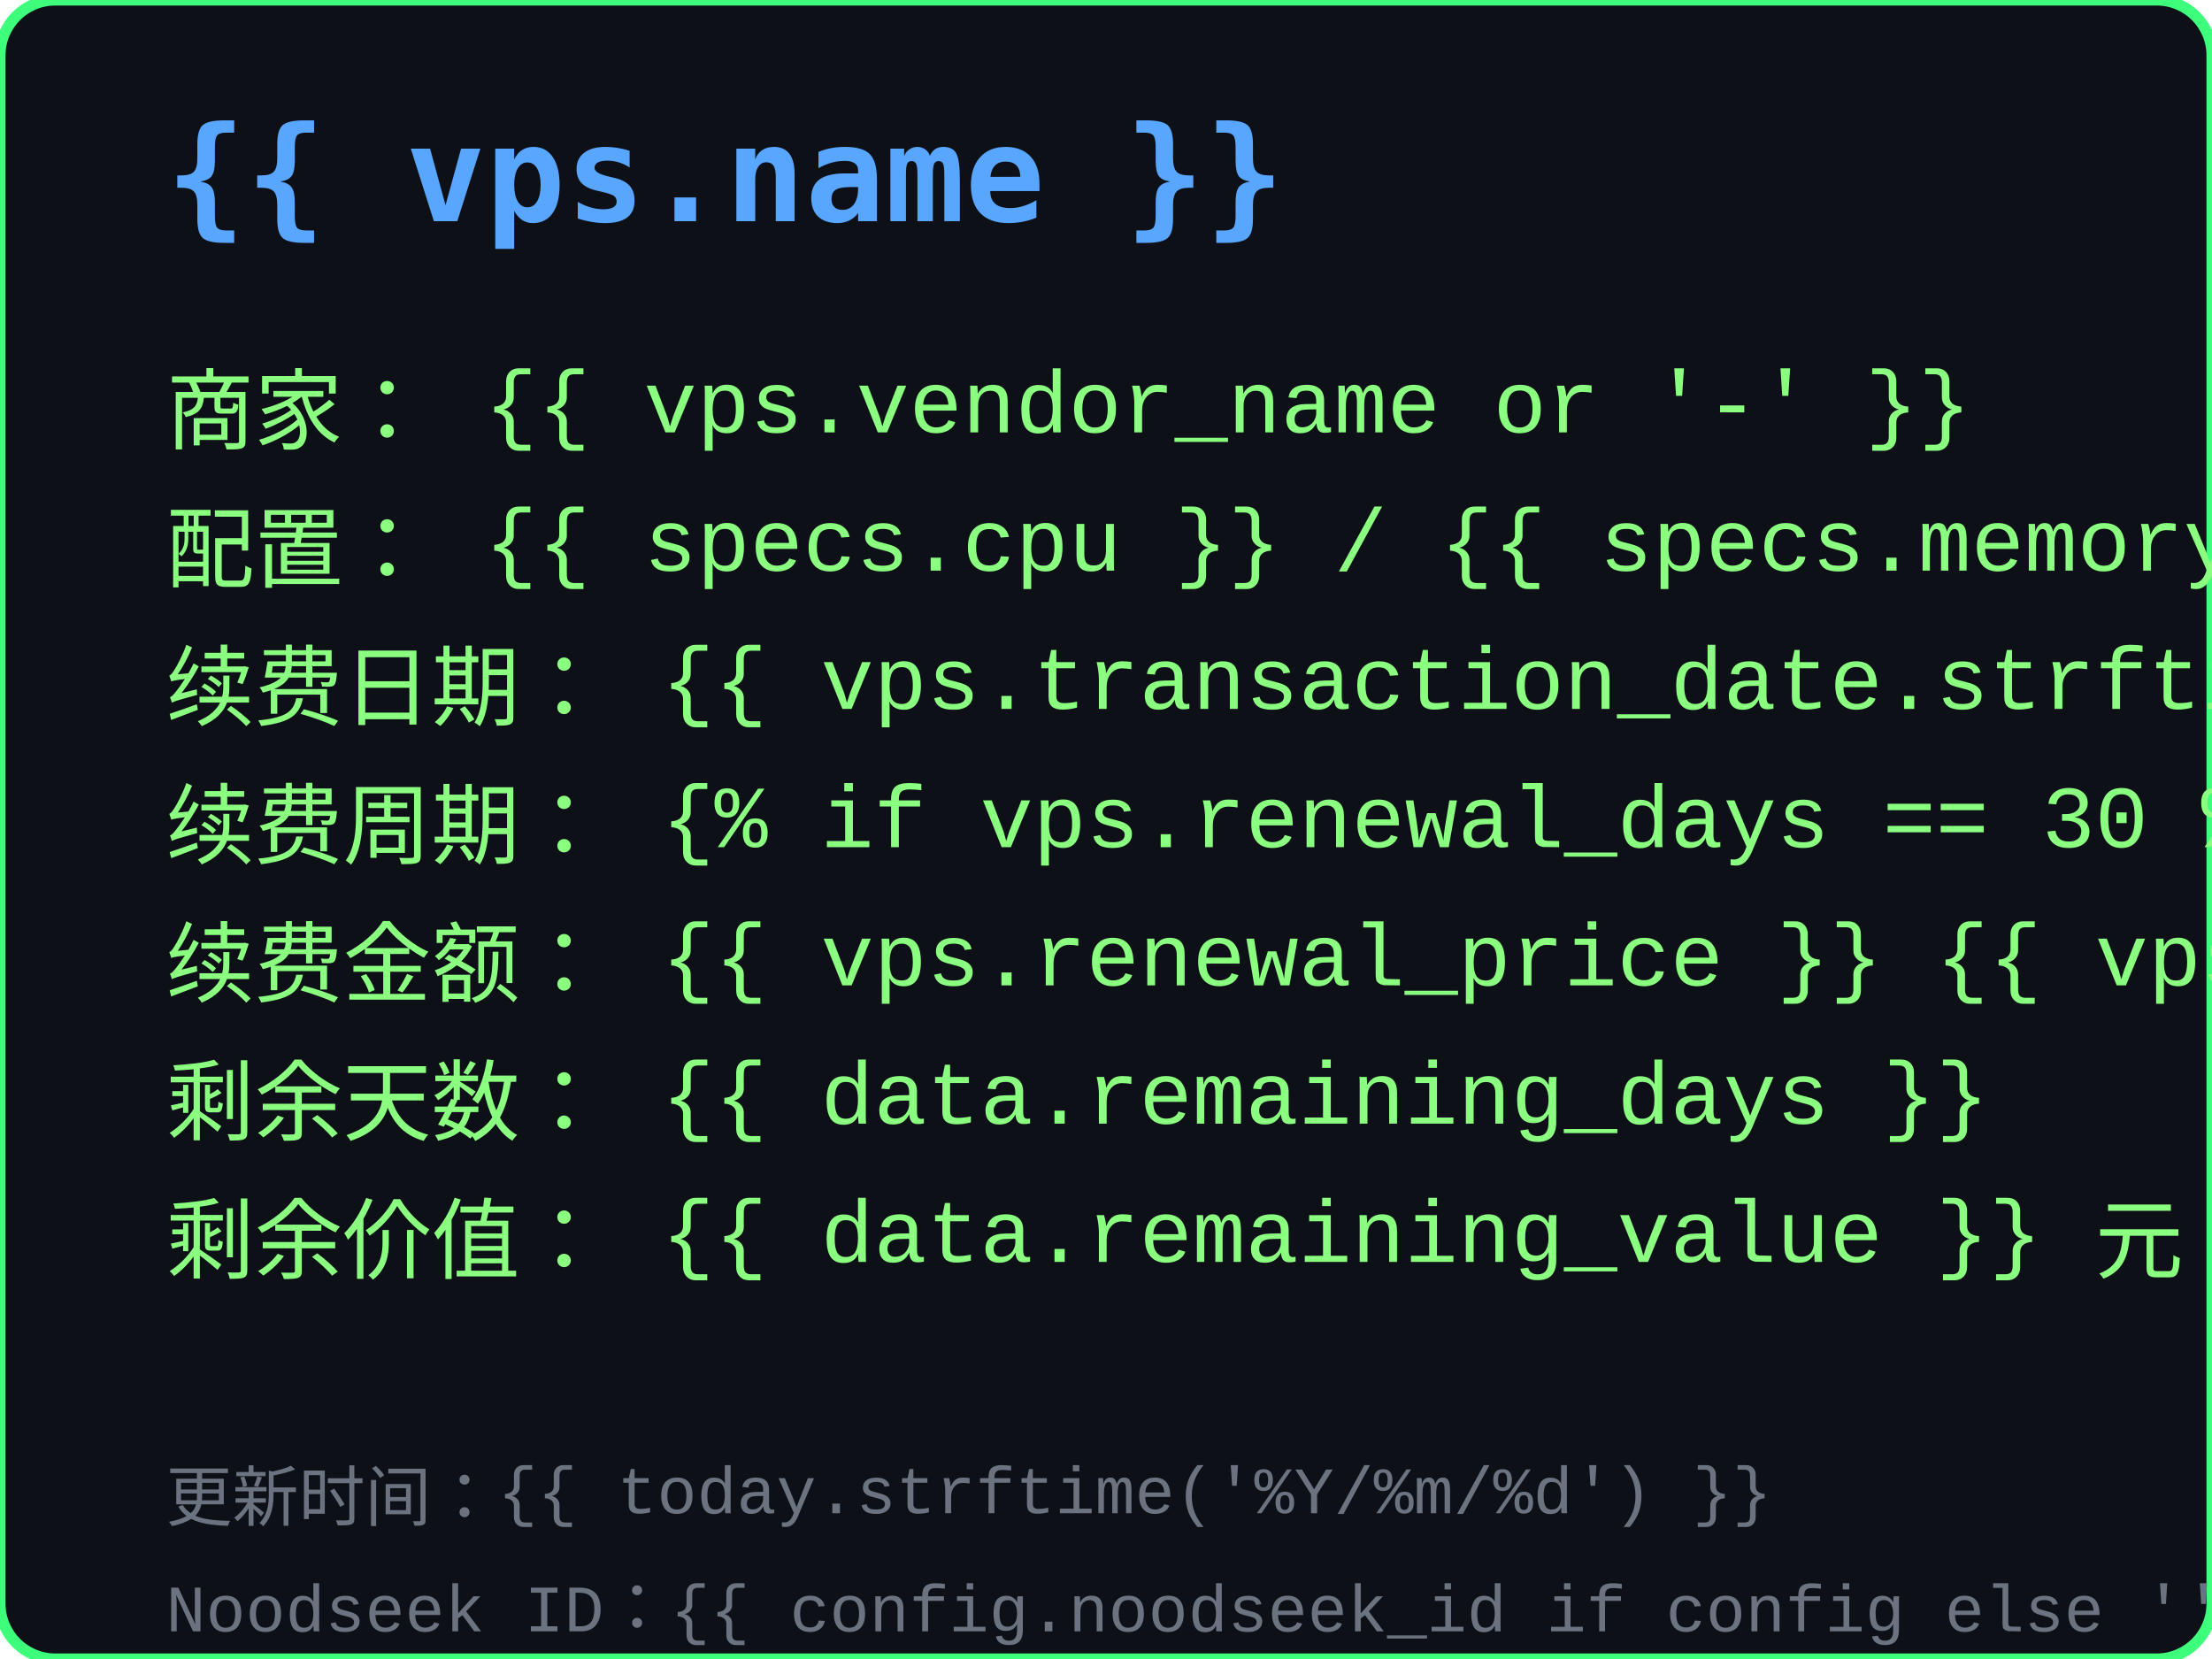
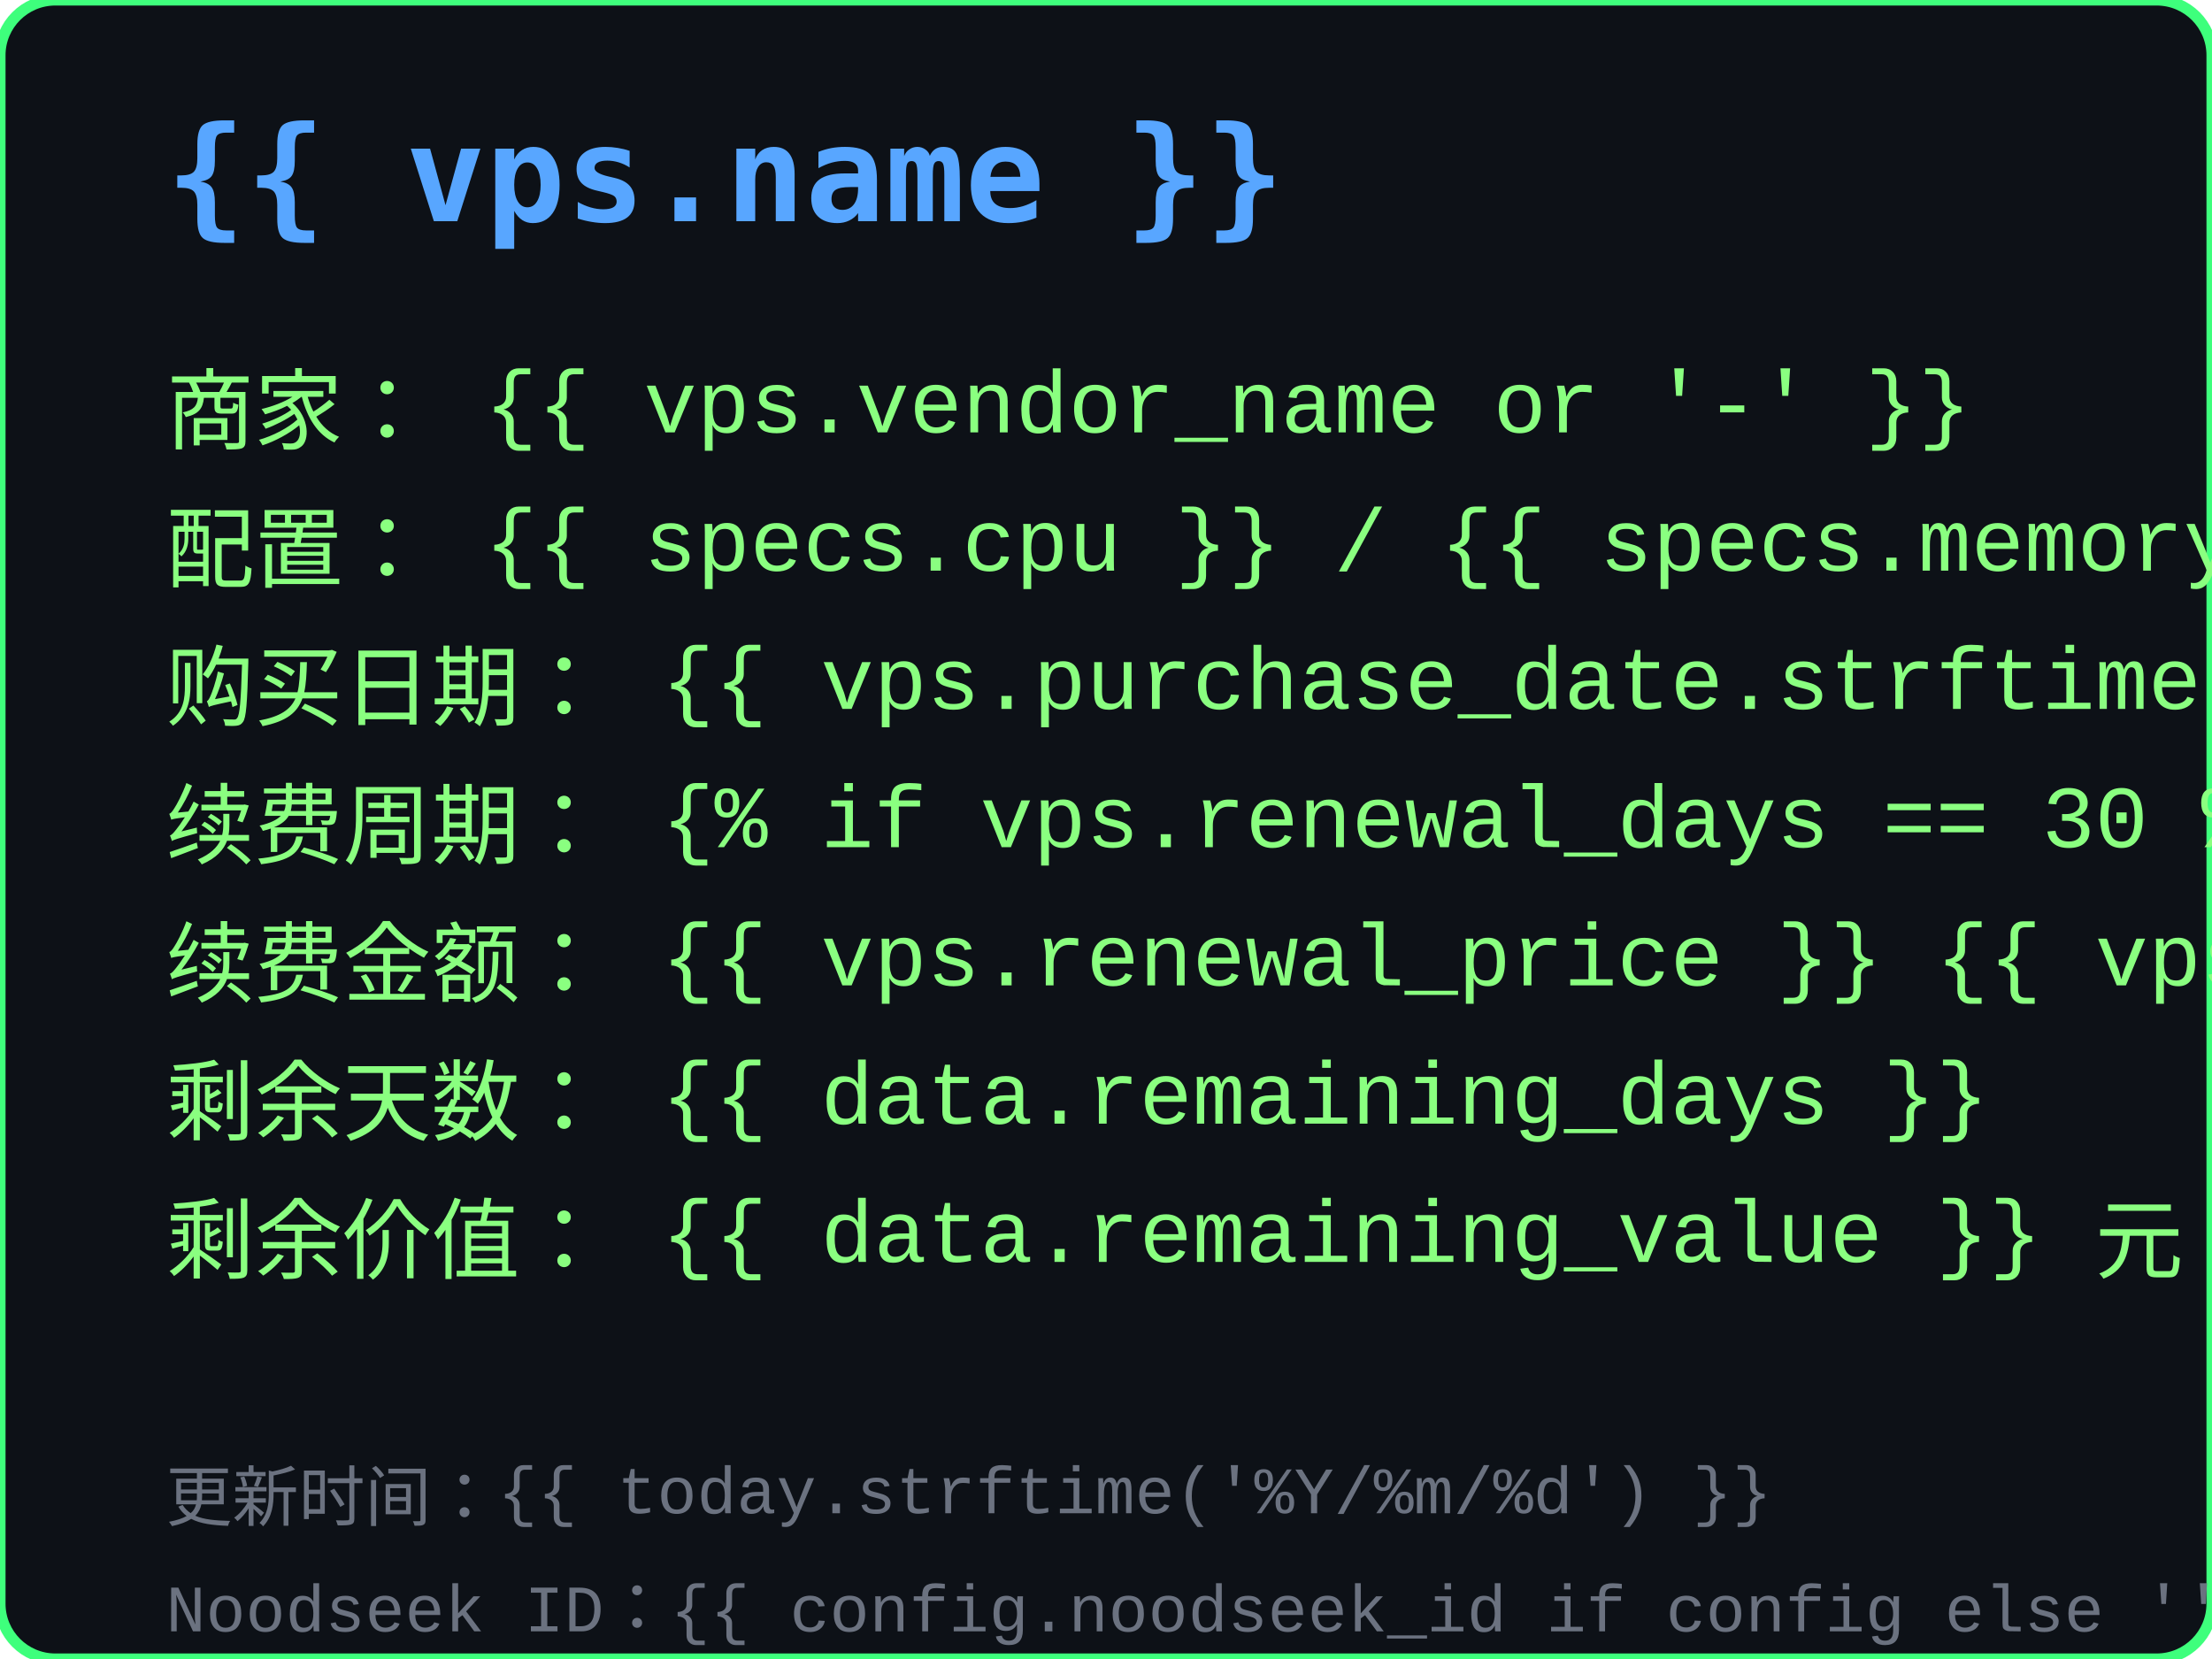
<svg xmlns="http://www.w3.org/2000/svg" width="400" height="300">
  <style>
    .title {
      fill: #58a6ff;
      font-size: 24px;
      font-family: 'Share Tech Mono', monospace;
      font-weight: bold;
    }
    .label {
      fill: #8aff80;
      font-size: 16px;
      font-family: 'Courier New', monospace;
    }
    .footer {
      fill: #6b7280;
      font-size: 12px;
      font-family: 'Courier New', monospace;
    }
    rect {
      fill: #0d1117;
      stroke: #3eff7c;
      stroke-width: 2;
      rx: 10;
      ry: 10;
    }
  </style>
  <rect width="100%" height="100%" />
  <text x="30" y="40" class="title">{{ vps.name }}</text>
  <text x="30" y="80" class="label">商家： {{ vps.vendor_name or '-' }}</text>
  <text x="30" y="105" class="label">配置： {{ specs.cpu }} / {{ specs.memory }} / {{ specs.storage }}</text>
-   <text x="30" y="130" class="label">续费日期： {{ vps.transaction_date.strftime('%Y/%m/%d') if vps.transaction_date else '-' }}</text>
+   <text x="30" y="130" class="label">购买日期： {{ vps.purchase_date.strftime('%Y/%m/%d') if vps.purchase_date else '-' }}</text>
  <text x="30" y="155" class="label">续费周期： {% if vps.renewal_days == 30 %}每月{% elif vps.renewal_days == 90 %}每季度{% elif vps.renewal_days == 365 %}每年{% elif vps.renewal_days == 1095 %}三年{% elif vps.renewal_days %}{{ vps.renewal_days }}天{% else %}-{% endif %}</text>
  <text x="30" y="180" class="label">续费金额： {{ vps.renewal_price }} {{ vps.currency }}</text>
  <text x="30" y="205" class="label">剩余天数： {{ data.remaining_days }}</text>
  <text x="30" y="230" class="label">剩余价值： {{ data.remaining_value }} 元</text>
  <text x="30" y="275" class="footer">更新时间：{{ today.strftime('%Y/%m/%d') }}</text>
  <text x="30" y="295" class="footer">Noodseek ID：{{ config.noodseek_id if config else '' }}</text>
</svg>
